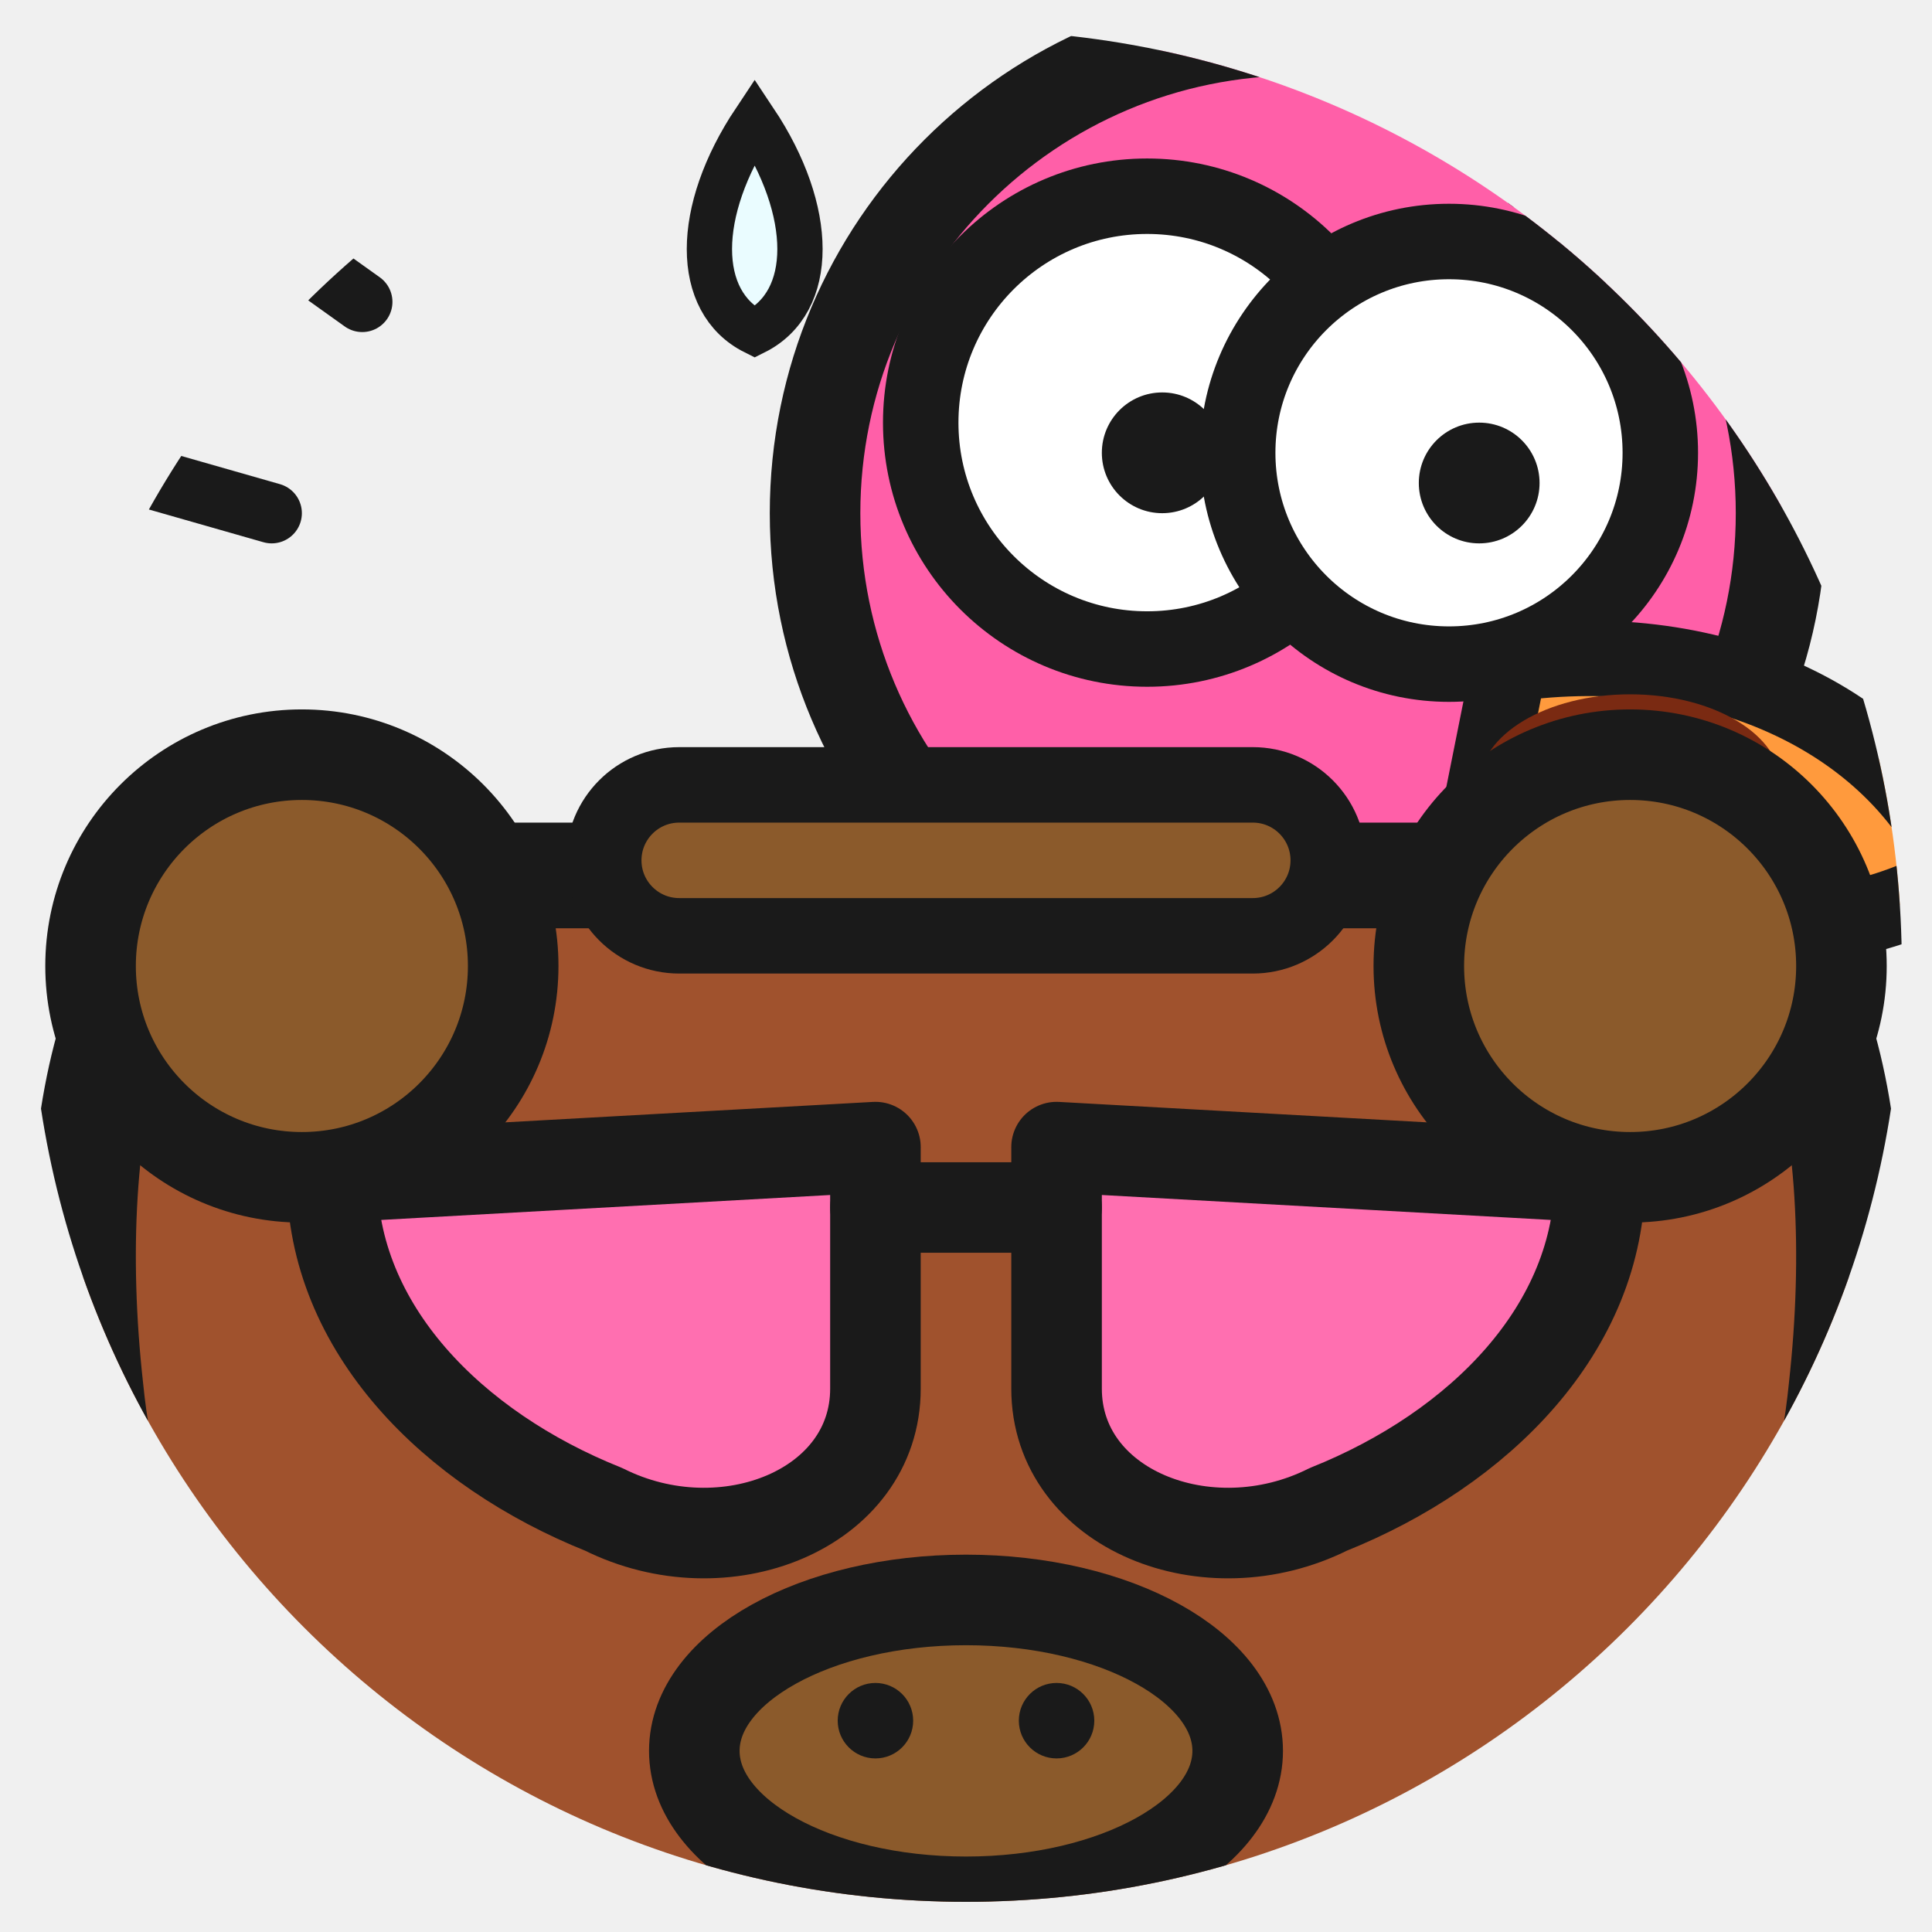
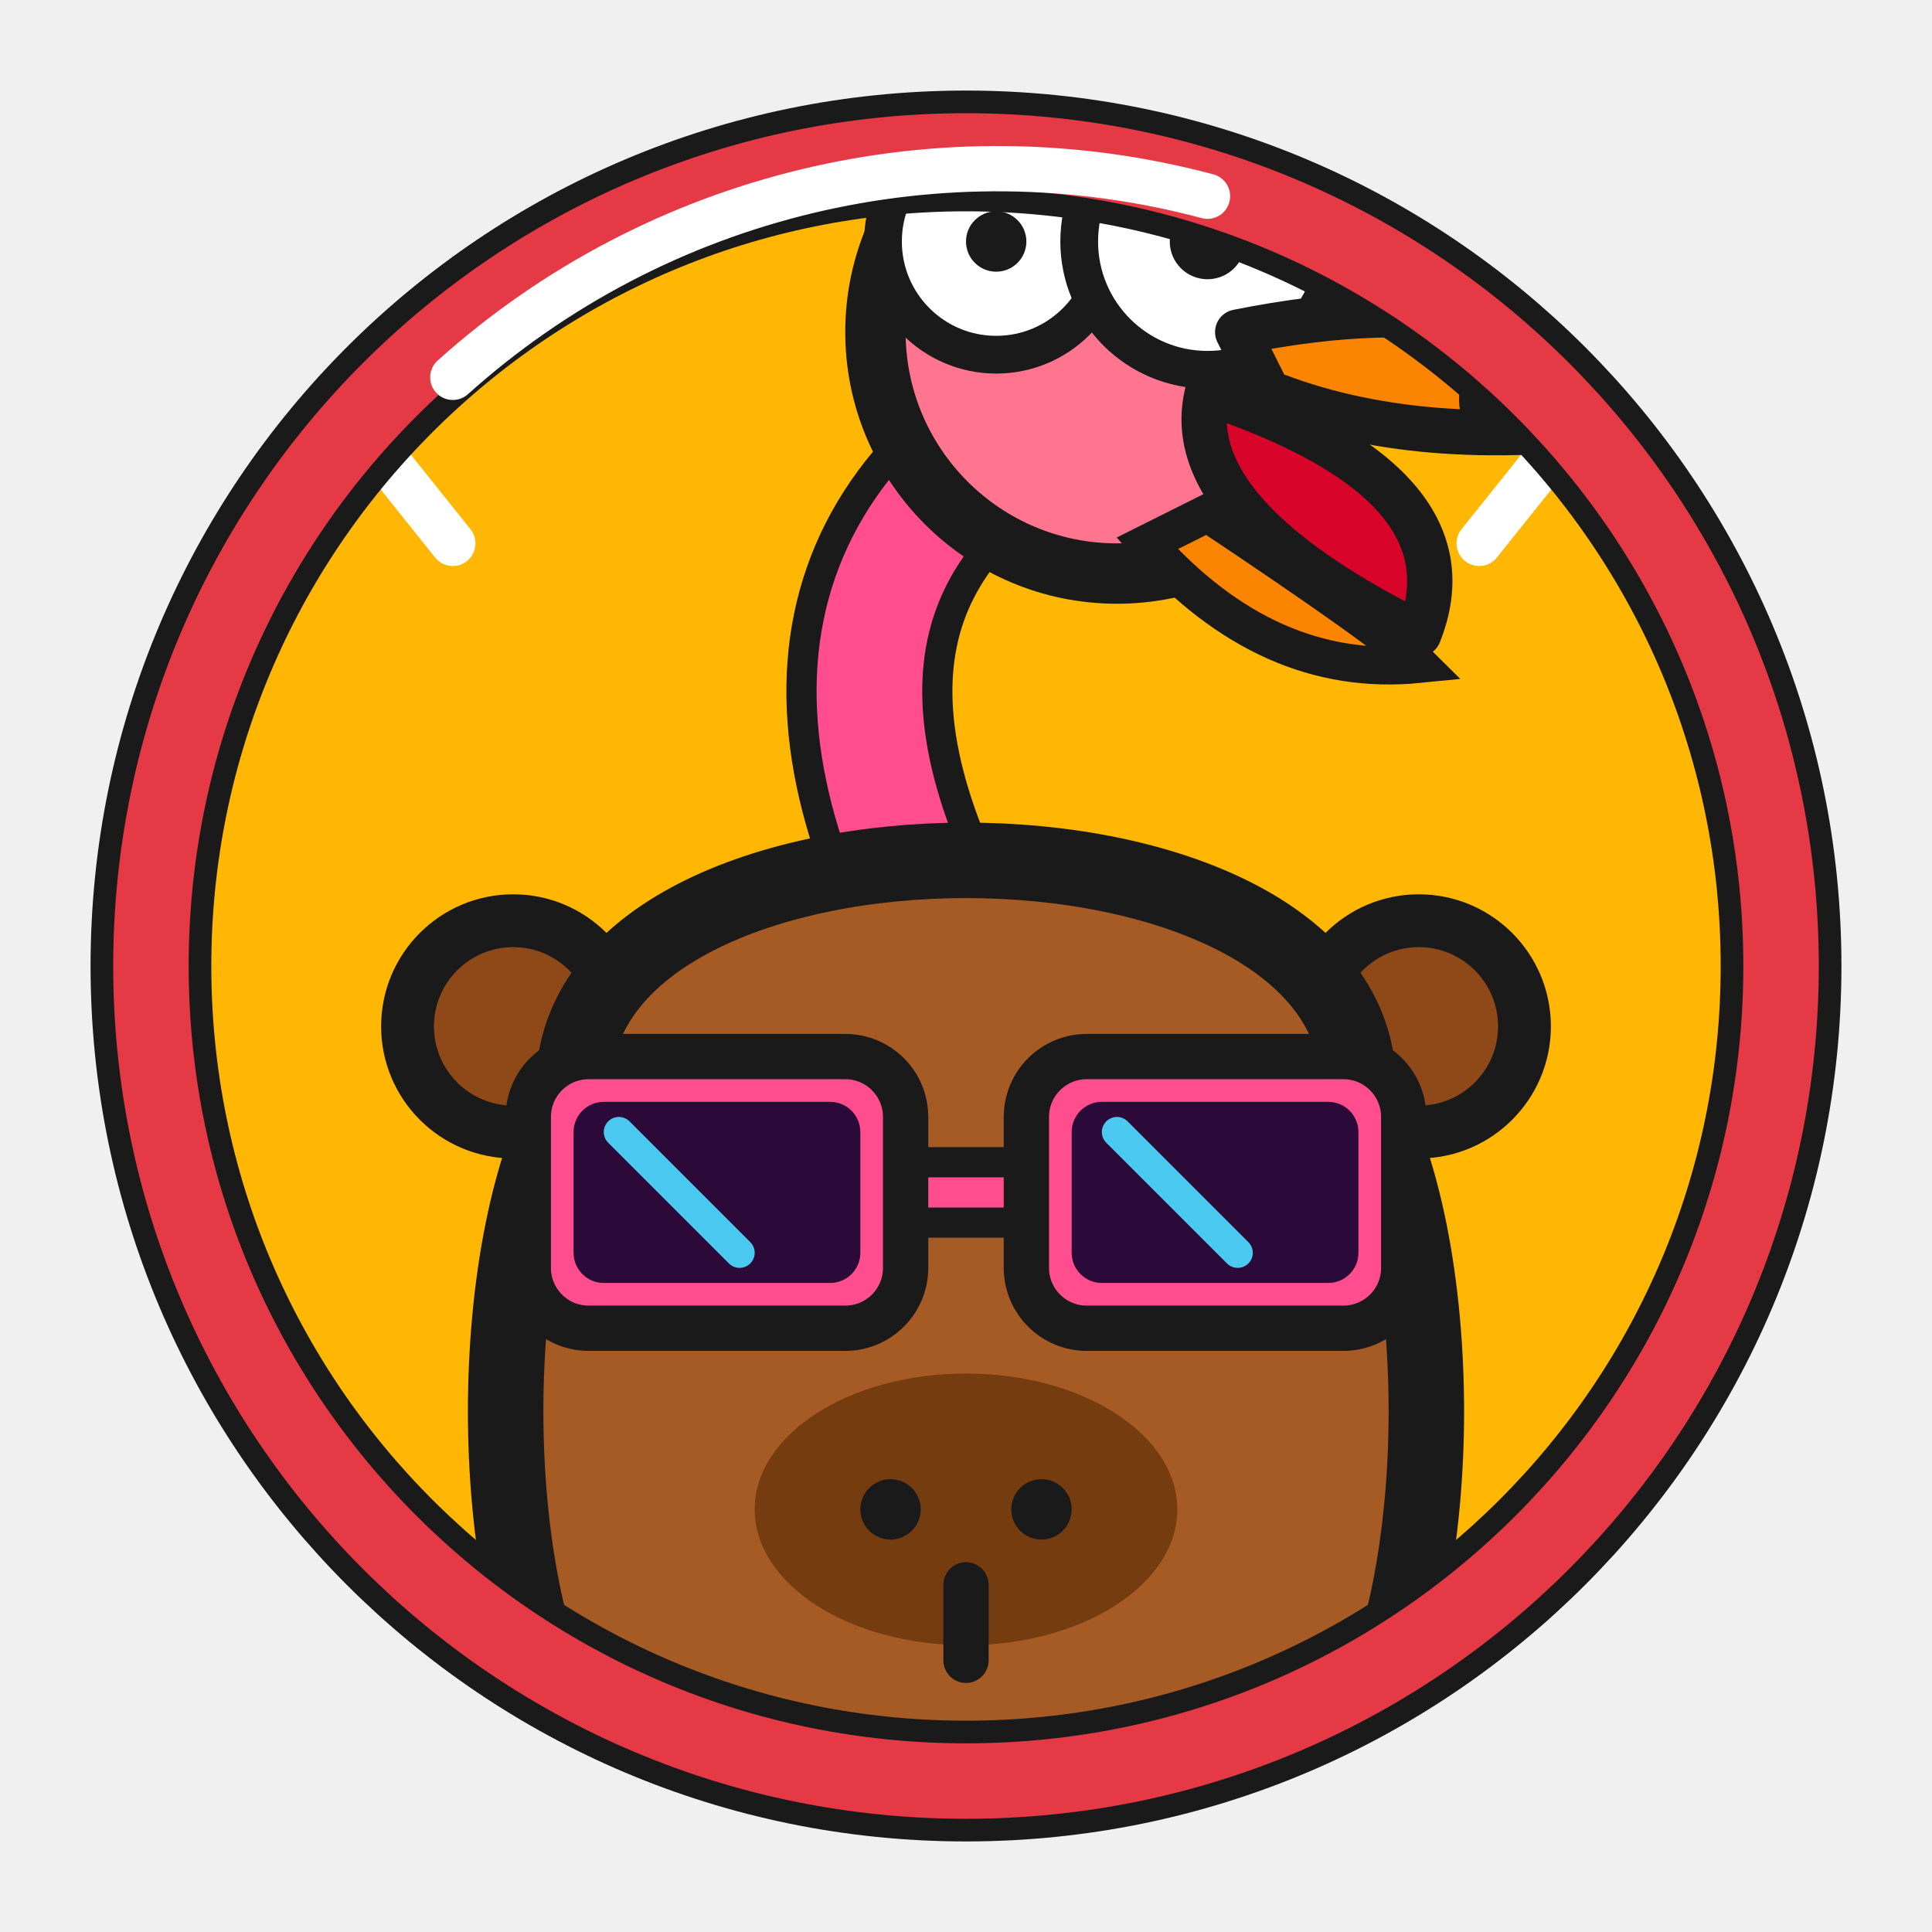
<svg xmlns="http://www.w3.org/2000/svg" viewBox="0 0 128 128" width="128" height="128">
  <defs>
-     <clipPath id="framePanic">
-       <circle cx="64" cy="64" r="62" />
+     <clipPath id="circleClipPanic">
+       <circle cx="64" cy="64" r="54" />
    </clipPath>
  </defs>
-   <g clip-path="url(#framePanic)">
-     <g stroke="#1a1a1a" stroke-width="4" stroke-linecap="round">
-       <line x1="10" y1="10" x2="24" y2="20" />
-       <line x1="4" y1="30" x2="18" y2="34" />
-       <line x1="118" y1="8" x2="104" y2="18" />
-     </g>
-     <path d="M100 16 C104 22 104 28 100 30 C96 28 96 22 100 16 Z" fill="#eafcff" stroke="#1a1a1a" stroke-width="3" />
-     <path d="M50 8 C54 14 54 20 50 22 C46 20 46 14 50 8 Z" fill="#eafcff" stroke="#1a1a1a" stroke-width="3" />
-     <circle cx="86" cy="34" r="32" fill="#ff5fa8" stroke="#1a1a1a" stroke-width="6" />
-     <circle cx="76" cy="28" r="15" fill="#ffffff" stroke="#1a1a1a" stroke-width="5" />
-     <circle cx="96" cy="30" r="14" fill="#ffffff" stroke="#1a1a1a" stroke-width="5" />
-     <circle cx="77" cy="30" r="4" fill="#1a1a1a" />
-     <circle cx="98" cy="32" r="4" fill="#1a1a1a" />
-     <path d="M100 44 C114 42 126 48 130 58 C120 64 106 62 98 54 Z" fill="#ff9a3d" stroke="#1a1a1a" stroke-width="5" stroke-linejoin="round" />
-     <ellipse cx="108" cy="52" rx="10" ry="6" fill="#7a2a12" />
-     <path d="M18 58 L110 58 C120 58 124 74 122 92 C120 112 106 132 64 132 C22 132 8 112 6 92 C4 74 8 58 18 58 Z" fill="#A0522D" stroke="#1a1a1a" stroke-width="7" stroke-linejoin="round" />
-     <circle cx="20" cy="64" r="14" fill="#8B5A2B" stroke="#1a1a1a" stroke-width="6" />
-     <circle cx="108" cy="64" r="14" fill="#8B5A2B" stroke="#1a1a1a" stroke-width="6" />
-     <rect x="40" y="52" width="48" height="10" rx="5" fill="#8B5A2B" stroke="#1a1a1a" stroke-width="5" />
-     <path d="M22 78 L58 76 L58 92 C58 100 48 104 40 100 C30 96 22 88 22 78 Z" fill="#ff6fb0" stroke="#1a1a1a" stroke-width="6" stroke-linejoin="round" />
-     <path d="M70 76 L106 78 C106 88 98 96 88 100 C80 104 70 100 70 92 Z" fill="#ff6fb0" stroke="#1a1a1a" stroke-width="6" stroke-linejoin="round" />
-     <line x1="58" y1="80" x2="70" y2="80" stroke="#1a1a1a" stroke-width="6" stroke-linecap="round" />
-     <ellipse cx="64" cy="116" rx="18" ry="10" fill="#8B5A2B" stroke="#1a1a1a" stroke-width="6" />
-     <circle cx="58" cy="114" r="2.5" fill="#1a1a1a" />
-     <circle cx="70" cy="114" r="2.5" fill="#1a1a1a" />
+   <g clip-path="url(#circleClipPanic)">
+     <rect width="128" height="128" fill="#FF9E00" />
+     <circle cx="64" cy="64" r="54" fill="#FFB703" />
+     <path d="M 22 26 L 30 36 M 106 26 L 98 36 M 64 8 L 64 18" stroke="#FFFFFF" stroke-width="3" stroke-linecap="round" />
+     <path d="M 96 18 Q 104 10 106 18 Q 102 26 96 18 Z" fill="#4CC9F0" stroke="#1A1A1A" stroke-width="1.5" />
+     <path d="M 64 65 Q 48 38 72 26" fill="none" stroke="#1A1A1A" stroke-width="11" stroke-linecap="round" />
+     <path d="M 64 65 Q 48 38 72 26" fill="none" stroke="#FF4D8D" stroke-width="7" stroke-linecap="round" />
+     <circle cx="74" cy="22" r="16" fill="#FF758F" stroke="#1A1A1A" stroke-width="4" />
+     <circle cx="66" cy="16" r="7.5" fill="#FFFFFF" stroke="#1A1A1A" stroke-width="2.5" />
+     <circle cx="66" cy="16" r="2" fill="#1A1A1A" />
+     <circle cx="80" cy="16" r="8.5" fill="#FFFFFF" stroke="#1A1A1A" stroke-width="2.5" />
+     <circle cx="80" cy="16" r="2.5" fill="#1A1A1A" />
+     <path d="M 82 22 Q 102 18 108 28 Q 94 30 84 26 Z" fill="#FB8500" stroke="#1A1A1A" stroke-width="3" stroke-linejoin="round" />
+     <path d="M 98 22 Q 108 28 102 30 Q 94 30 98 22 Z" fill="#1A1A1A" />
+     <path d="M 80 26 Q 98 32 94 42 Q 78 34 80 26 Z" fill="#D90429" stroke="#1A1A1A" stroke-width="3" stroke-linejoin="round" />
+     <path d="M 80 34 Q 92 42 94 44 Q 84 45 76 36 Z" fill="#FB8500" stroke="#1A1A1A" stroke-width="2.5" />
+     <circle cx="34" cy="68" r="7" fill="#8F4818" stroke="#1A1A1A" stroke-width="3.5" />
+     <circle cx="94" cy="68" r="7" fill="#8F4818" stroke="#1A1A1A" stroke-width="3.5" />
+     <path d="M 38 72 C 38 52, 90 52, 90 72 C 96 82, 96 105, 90 115 C 80 126, 48 126, 38 115 C 32 105, 32 82, 38 72 Z" fill="#A65B24" stroke="#1A1A1A" stroke-width="5" stroke-linejoin="round" />
+     <ellipse cx="64" cy="100" rx="14" ry="9" fill="#753C10" />
+     <circle cx="59" cy="100" r="2" fill="#1A1A1A" />
+     <circle cx="69" cy="100" r="2" fill="#1A1A1A" />
+     <path d="M 64 105 L 64 110" stroke="#1A1A1A" stroke-width="3" stroke-linecap="round" />
+     <rect x="58" y="77" width="12" height="4" fill="#FF4D8D" stroke="#1A1A1A" stroke-width="2" />
+     <rect x="35" y="70" width="25" height="18" rx="4" fill="#FF4D8D" stroke="#1A1A1A" stroke-width="3" />
+     <rect x="38" y="73" width="19" height="12" rx="2" fill="#2B0938" />
+     <line x1="41" y1="75" x2="49" y2="83" stroke="#4CC9F0" stroke-width="2" stroke-linecap="round" />
+     <rect x="68" y="70" width="25" height="18" rx="4" fill="#FF4D8D" stroke="#1A1A1A" stroke-width="3" />
+     <rect x="71" y="73" width="19" height="12" rx="2" fill="#2B0938" />
+     <line x1="74" y1="75" x2="82" y2="83" stroke="#4CC9F0" stroke-width="2" stroke-linecap="round" />
  </g>
+   <circle cx="64" cy="64" r="54" fill="none" stroke="#1A1A1A" stroke-width="8" />
+   <circle cx="64" cy="64" r="54" fill="none" stroke="#E63946" stroke-width="5" />
+   <path d="M 30 25 A 54 54 0 0 1 80 13" fill="none" stroke="#FFFFFF" stroke-width="3" stroke-linecap="round" />
</svg>
